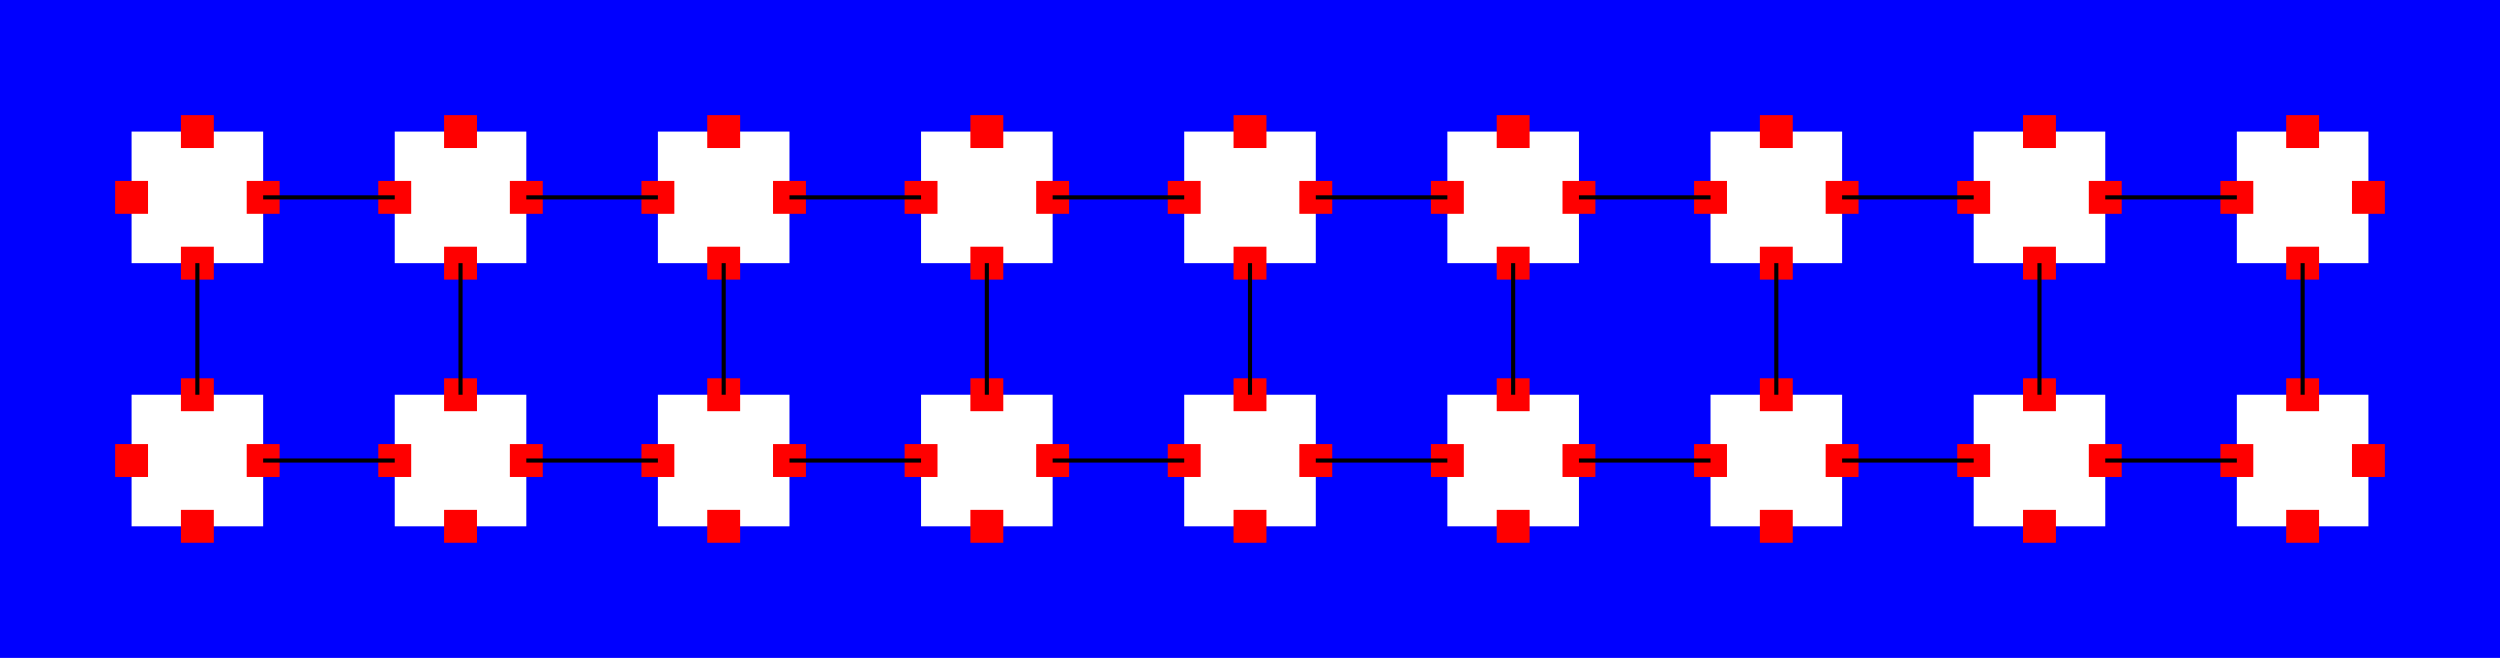
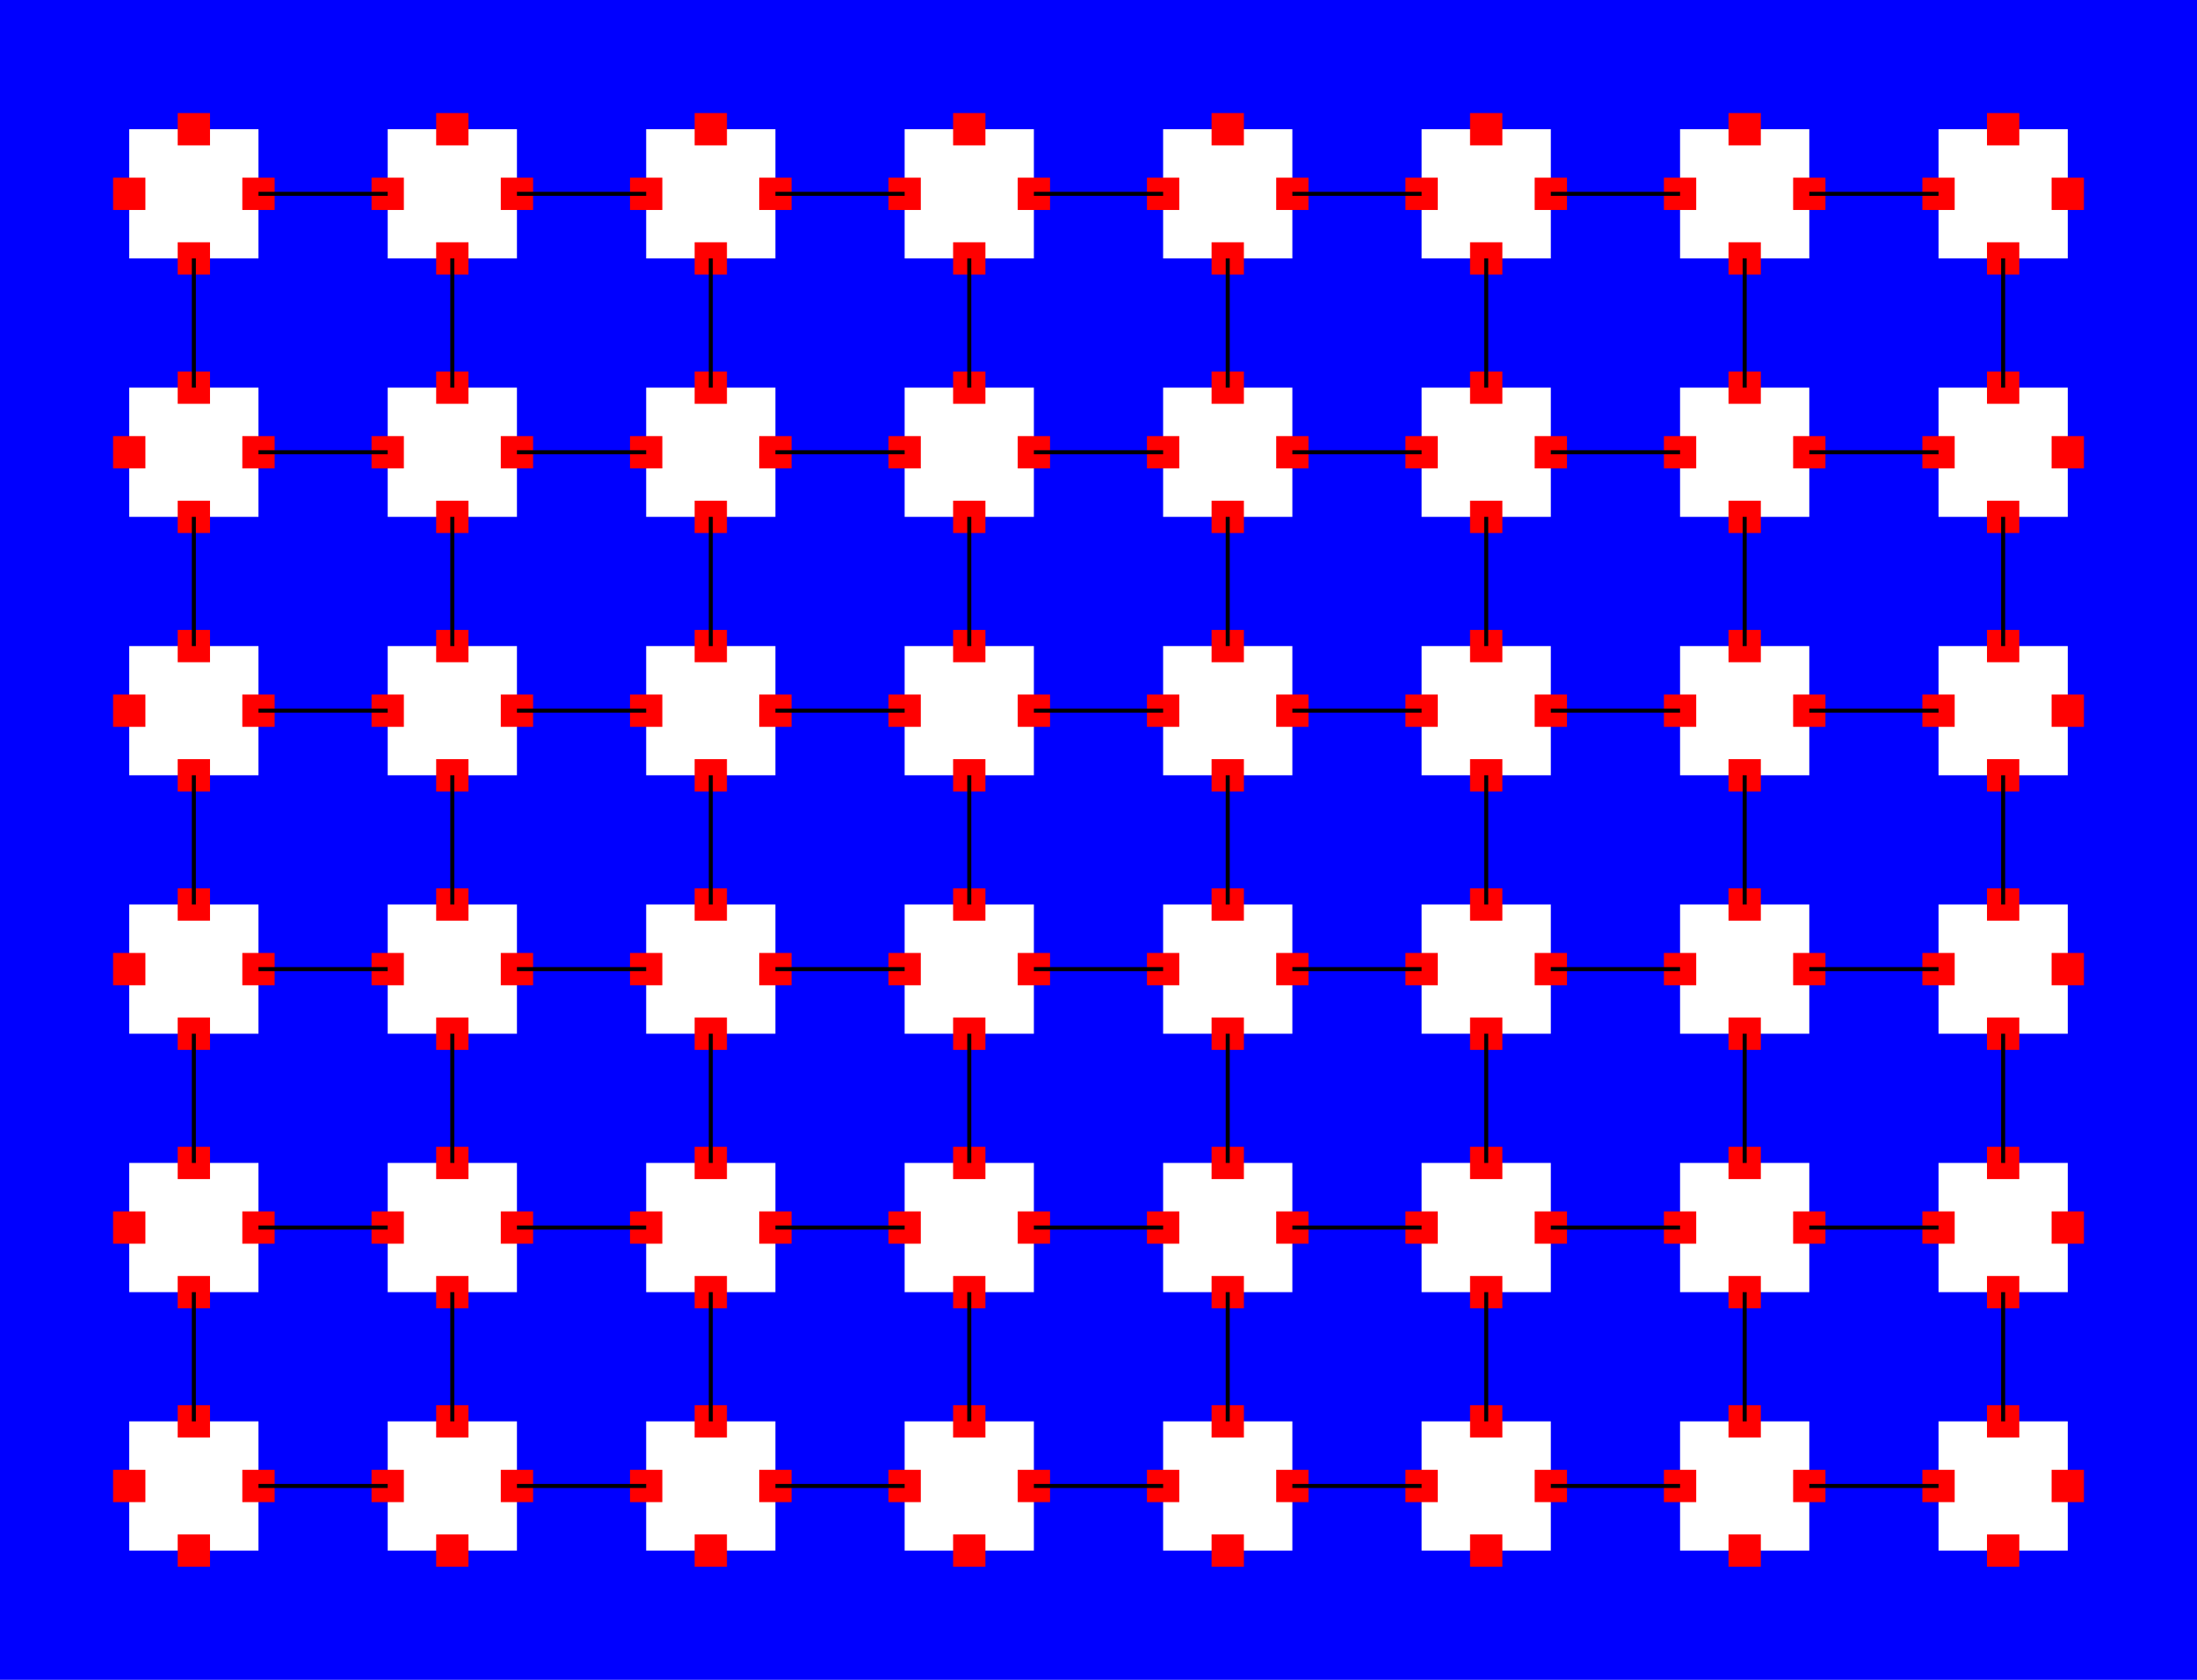
- <svg xmlns="http://www.w3.org/2000/svg" width="608" height="160" viewBox="0 0 608 160">
+ <svg xmlns="http://www.w3.org/2000/svg" width="544" height="416" viewBox="0 0 544 416">
  <defs>
</defs>
-   <rect x="0" y="0" width="608" height="160" fill="blue" />
+   <rect x="0" y="0" width="544" height="416" fill="blue" />
  <rect x="32" y="32" width="32" height="32" fill="white" />
  <rect x="44.0" y="60.0" width="8.0" height="8.0" fill="red" />
  <rect x="60.0" y="44.0" width="8.0" height="8.0" fill="red" />
  <rect x="44.0" y="28.0" width="8.0" height="8.0" fill="red" />
  <rect x="28.0" y="44.0" width="8.0" height="8.0" fill="red" />
  <rect x="96" y="32" width="32" height="32" fill="white" />
  <rect x="108.0" y="60.0" width="8.0" height="8.0" fill="red" />
  <rect x="124.0" y="44.0" width="8.0" height="8.0" fill="red" />
  <rect x="108.0" y="28.0" width="8.0" height="8.0" fill="red" />
  <rect x="92.0" y="44.0" width="8.0" height="8.0" fill="red" />
  <rect x="160" y="32" width="32" height="32" fill="white" />
  <rect x="172.0" y="60.0" width="8.0" height="8.0" fill="red" />
  <rect x="188.0" y="44.0" width="8.0" height="8.0" fill="red" />
  <rect x="172.0" y="28.0" width="8.0" height="8.0" fill="red" />
  <rect x="156.0" y="44.0" width="8.0" height="8.0" fill="red" />
  <rect x="224" y="32" width="32" height="32" fill="white" />
  <rect x="236.0" y="60.0" width="8.0" height="8.0" fill="red" />
  <rect x="252.0" y="44.0" width="8.0" height="8.0" fill="red" />
  <rect x="236.0" y="28.0" width="8.0" height="8.0" fill="red" />
  <rect x="220.0" y="44.0" width="8.0" height="8.0" fill="red" />
  <rect x="288" y="32" width="32" height="32" fill="white" />
  <rect x="300.0" y="60.0" width="8.0" height="8.0" fill="red" />
  <rect x="316.0" y="44.0" width="8.0" height="8.0" fill="red" />
  <rect x="300.0" y="28.0" width="8.0" height="8.0" fill="red" />
  <rect x="284.0" y="44.0" width="8.0" height="8.0" fill="red" />
  <rect x="352" y="32" width="32" height="32" fill="white" />
  <rect x="364.0" y="60.0" width="8.0" height="8.0" fill="red" />
  <rect x="380.0" y="44.0" width="8.0" height="8.0" fill="red" />
  <rect x="364.0" y="28.0" width="8.0" height="8.0" fill="red" />
  <rect x="348.0" y="44.0" width="8.0" height="8.0" fill="red" />
  <rect x="416" y="32" width="32" height="32" fill="white" />
  <rect x="428.0" y="60.0" width="8.0" height="8.0" fill="red" />
  <rect x="444.0" y="44.0" width="8.0" height="8.0" fill="red" />
  <rect x="428.0" y="28.0" width="8.0" height="8.0" fill="red" />
  <rect x="412.0" y="44.0" width="8.0" height="8.0" fill="red" />
  <rect x="480" y="32" width="32" height="32" fill="white" />
  <rect x="492.0" y="60.0" width="8.0" height="8.0" fill="red" />
  <rect x="508.0" y="44.0" width="8.0" height="8.0" fill="red" />
  <rect x="492.0" y="28.0" width="8.0" height="8.0" fill="red" />
  <rect x="476.0" y="44.0" width="8.0" height="8.0" fill="red" />
-   <rect x="544" y="32" width="32" height="32" fill="white" />
-   <rect x="556.0" y="60.0" width="8.0" height="8.0" fill="red" />
-   <rect x="572.0" y="44.0" width="8.0" height="8.0" fill="red" />
-   <rect x="556.0" y="28.0" width="8.0" height="8.0" fill="red" />
-   <rect x="540.0" y="44.0" width="8.0" height="8.0" fill="red" />
  <rect x="32" y="96" width="32" height="32" fill="white" />
  <rect x="44.0" y="124.0" width="8.0" height="8.0" fill="red" />
  <rect x="60.0" y="108.0" width="8.0" height="8.0" fill="red" />
  <rect x="44.0" y="92.0" width="8.0" height="8.0" fill="red" />
  <rect x="28.0" y="108.0" width="8.0" height="8.0" fill="red" />
  <rect x="96" y="96" width="32" height="32" fill="white" />
  <rect x="108.0" y="124.0" width="8.0" height="8.0" fill="red" />
  <rect x="124.0" y="108.0" width="8.0" height="8.0" fill="red" />
  <rect x="108.0" y="92.0" width="8.0" height="8.0" fill="red" />
  <rect x="92.0" y="108.0" width="8.0" height="8.0" fill="red" />
  <rect x="160" y="96" width="32" height="32" fill="white" />
  <rect x="172.0" y="124.0" width="8.0" height="8.0" fill="red" />
  <rect x="188.0" y="108.0" width="8.0" height="8.0" fill="red" />
  <rect x="172.0" y="92.0" width="8.0" height="8.0" fill="red" />
  <rect x="156.0" y="108.0" width="8.0" height="8.0" fill="red" />
  <rect x="224" y="96" width="32" height="32" fill="white" />
  <rect x="236.0" y="124.0" width="8.0" height="8.0" fill="red" />
  <rect x="252.0" y="108.0" width="8.0" height="8.0" fill="red" />
  <rect x="236.0" y="92.0" width="8.0" height="8.0" fill="red" />
  <rect x="220.0" y="108.0" width="8.0" height="8.0" fill="red" />
  <rect x="288" y="96" width="32" height="32" fill="white" />
  <rect x="300.0" y="124.0" width="8.0" height="8.0" fill="red" />
  <rect x="316.0" y="108.0" width="8.0" height="8.0" fill="red" />
  <rect x="300.0" y="92.0" width="8.0" height="8.0" fill="red" />
  <rect x="284.0" y="108.0" width="8.0" height="8.0" fill="red" />
  <rect x="352" y="96" width="32" height="32" fill="white" />
  <rect x="364.0" y="124.0" width="8.0" height="8.0" fill="red" />
  <rect x="380.0" y="108.0" width="8.0" height="8.0" fill="red" />
  <rect x="364.0" y="92.0" width="8.0" height="8.0" fill="red" />
  <rect x="348.0" y="108.0" width="8.0" height="8.0" fill="red" />
  <rect x="416" y="96" width="32" height="32" fill="white" />
  <rect x="428.0" y="124.0" width="8.0" height="8.0" fill="red" />
  <rect x="444.0" y="108.0" width="8.0" height="8.0" fill="red" />
  <rect x="428.0" y="92.0" width="8.0" height="8.0" fill="red" />
  <rect x="412.0" y="108.0" width="8.0" height="8.0" fill="red" />
  <rect x="480" y="96" width="32" height="32" fill="white" />
  <rect x="492.0" y="124.0" width="8.0" height="8.0" fill="red" />
  <rect x="508.0" y="108.0" width="8.0" height="8.0" fill="red" />
  <rect x="492.0" y="92.0" width="8.0" height="8.0" fill="red" />
  <rect x="476.0" y="108.0" width="8.0" height="8.0" fill="red" />
-   <rect x="544" y="96" width="32" height="32" fill="white" />
-   <rect x="556.0" y="124.0" width="8.0" height="8.0" fill="red" />
-   <rect x="572.0" y="108.0" width="8.0" height="8.0" fill="red" />
-   <rect x="556.0" y="92.0" width="8.0" height="8.0" fill="red" />
-   <rect x="540.0" y="108.0" width="8.0" height="8.0" fill="red" />
+   <rect x="32" y="160" width="32" height="32" fill="white" />
+   <rect x="44.0" y="188.0" width="8.0" height="8.0" fill="red" />
+   <rect x="60.0" y="172.0" width="8.0" height="8.0" fill="red" />
+   <rect x="44.0" y="156.0" width="8.0" height="8.0" fill="red" />
+   <rect x="28.0" y="172.0" width="8.0" height="8.0" fill="red" />
+   <rect x="96" y="160" width="32" height="32" fill="white" />
+   <rect x="108.0" y="188.0" width="8.0" height="8.0" fill="red" />
+   <rect x="124.0" y="172.0" width="8.0" height="8.0" fill="red" />
+   <rect x="108.0" y="156.0" width="8.0" height="8.0" fill="red" />
+   <rect x="92.0" y="172.0" width="8.0" height="8.0" fill="red" />
+   <rect x="160" y="160" width="32" height="32" fill="white" />
+   <rect x="172.0" y="188.0" width="8.0" height="8.0" fill="red" />
+   <rect x="188.0" y="172.0" width="8.0" height="8.0" fill="red" />
+   <rect x="172.0" y="156.0" width="8.0" height="8.0" fill="red" />
+   <rect x="156.0" y="172.0" width="8.0" height="8.0" fill="red" />
+   <rect x="224" y="160" width="32" height="32" fill="white" />
+   <rect x="236.0" y="188.0" width="8.0" height="8.0" fill="red" />
+   <rect x="252.0" y="172.0" width="8.0" height="8.0" fill="red" />
+   <rect x="236.0" y="156.0" width="8.0" height="8.0" fill="red" />
+   <rect x="220.0" y="172.0" width="8.0" height="8.0" fill="red" />
+   <rect x="288" y="160" width="32" height="32" fill="white" />
+   <rect x="300.0" y="188.0" width="8.0" height="8.0" fill="red" />
+   <rect x="316.0" y="172.0" width="8.0" height="8.0" fill="red" />
+   <rect x="300.0" y="156.0" width="8.0" height="8.0" fill="red" />
+   <rect x="284.0" y="172.0" width="8.0" height="8.0" fill="red" />
+   <rect x="352" y="160" width="32" height="32" fill="white" />
+   <rect x="364.0" y="188.0" width="8.0" height="8.0" fill="red" />
+   <rect x="380.0" y="172.0" width="8.0" height="8.0" fill="red" />
+   <rect x="364.0" y="156.0" width="8.0" height="8.0" fill="red" />
+   <rect x="348.0" y="172.0" width="8.0" height="8.0" fill="red" />
+   <rect x="416" y="160" width="32" height="32" fill="white" />
+   <rect x="428.0" y="188.0" width="8.0" height="8.0" fill="red" />
+   <rect x="444.0" y="172.0" width="8.0" height="8.0" fill="red" />
+   <rect x="428.0" y="156.0" width="8.0" height="8.0" fill="red" />
+   <rect x="412.0" y="172.0" width="8.0" height="8.0" fill="red" />
+   <rect x="480" y="160" width="32" height="32" fill="white" />
+   <rect x="492.0" y="188.0" width="8.0" height="8.0" fill="red" />
+   <rect x="508.0" y="172.0" width="8.0" height="8.0" fill="red" />
+   <rect x="492.0" y="156.0" width="8.0" height="8.0" fill="red" />
+   <rect x="476.0" y="172.0" width="8.0" height="8.0" fill="red" />
+   <rect x="32" y="224" width="32" height="32" fill="white" />
+   <rect x="44.0" y="252.0" width="8.0" height="8.0" fill="red" />
+   <rect x="60.0" y="236.0" width="8.0" height="8.0" fill="red" />
+   <rect x="44.0" y="220.0" width="8.0" height="8.0" fill="red" />
+   <rect x="28.0" y="236.0" width="8.0" height="8.0" fill="red" />
+   <rect x="96" y="224" width="32" height="32" fill="white" />
+   <rect x="108.0" y="252.0" width="8.0" height="8.0" fill="red" />
+   <rect x="124.0" y="236.0" width="8.0" height="8.0" fill="red" />
+   <rect x="108.0" y="220.0" width="8.0" height="8.0" fill="red" />
+   <rect x="92.0" y="236.0" width="8.0" height="8.0" fill="red" />
+   <rect x="160" y="224" width="32" height="32" fill="white" />
+   <rect x="172.0" y="252.0" width="8.0" height="8.0" fill="red" />
+   <rect x="188.0" y="236.0" width="8.0" height="8.0" fill="red" />
+   <rect x="172.0" y="220.0" width="8.0" height="8.0" fill="red" />
+   <rect x="156.0" y="236.0" width="8.0" height="8.0" fill="red" />
+   <rect x="224" y="224" width="32" height="32" fill="white" />
+   <rect x="236.0" y="252.0" width="8.0" height="8.0" fill="red" />
+   <rect x="252.0" y="236.0" width="8.0" height="8.0" fill="red" />
+   <rect x="236.0" y="220.0" width="8.0" height="8.0" fill="red" />
+   <rect x="220.0" y="236.0" width="8.0" height="8.0" fill="red" />
+   <rect x="288" y="224" width="32" height="32" fill="white" />
+   <rect x="300.0" y="252.0" width="8.0" height="8.0" fill="red" />
+   <rect x="316.0" y="236.0" width="8.0" height="8.0" fill="red" />
+   <rect x="300.0" y="220.0" width="8.0" height="8.0" fill="red" />
+   <rect x="284.0" y="236.0" width="8.0" height="8.0" fill="red" />
+   <rect x="352" y="224" width="32" height="32" fill="white" />
+   <rect x="364.0" y="252.0" width="8.0" height="8.0" fill="red" />
+   <rect x="380.0" y="236.0" width="8.0" height="8.0" fill="red" />
+   <rect x="364.0" y="220.0" width="8.0" height="8.0" fill="red" />
+   <rect x="348.0" y="236.0" width="8.0" height="8.0" fill="red" />
+   <rect x="416" y="224" width="32" height="32" fill="white" />
+   <rect x="428.0" y="252.0" width="8.0" height="8.0" fill="red" />
+   <rect x="444.0" y="236.0" width="8.0" height="8.0" fill="red" />
+   <rect x="428.0" y="220.0" width="8.0" height="8.0" fill="red" />
+   <rect x="412.0" y="236.0" width="8.0" height="8.0" fill="red" />
+   <rect x="480" y="224" width="32" height="32" fill="white" />
+   <rect x="492.0" y="252.0" width="8.0" height="8.0" fill="red" />
+   <rect x="508.0" y="236.0" width="8.0" height="8.0" fill="red" />
+   <rect x="492.0" y="220.0" width="8.0" height="8.0" fill="red" />
+   <rect x="476.0" y="236.0" width="8.0" height="8.0" fill="red" />
+   <rect x="32" y="288" width="32" height="32" fill="white" />
+   <rect x="44.0" y="316.0" width="8.0" height="8.0" fill="red" />
+   <rect x="60.0" y="300.0" width="8.0" height="8.0" fill="red" />
+   <rect x="44.0" y="284.0" width="8.0" height="8.0" fill="red" />
+   <rect x="28.0" y="300.0" width="8.0" height="8.0" fill="red" />
+   <rect x="96" y="288" width="32" height="32" fill="white" />
+   <rect x="108.0" y="316.0" width="8.0" height="8.0" fill="red" />
+   <rect x="124.0" y="300.0" width="8.0" height="8.0" fill="red" />
+   <rect x="108.0" y="284.0" width="8.0" height="8.0" fill="red" />
+   <rect x="92.0" y="300.0" width="8.0" height="8.0" fill="red" />
+   <rect x="160" y="288" width="32" height="32" fill="white" />
+   <rect x="172.0" y="316.0" width="8.0" height="8.0" fill="red" />
+   <rect x="188.0" y="300.0" width="8.0" height="8.0" fill="red" />
+   <rect x="172.0" y="284.0" width="8.0" height="8.0" fill="red" />
+   <rect x="156.0" y="300.0" width="8.0" height="8.0" fill="red" />
+   <rect x="224" y="288" width="32" height="32" fill="white" />
+   <rect x="236.0" y="316.0" width="8.0" height="8.0" fill="red" />
+   <rect x="252.0" y="300.0" width="8.0" height="8.0" fill="red" />
+   <rect x="236.0" y="284.0" width="8.0" height="8.0" fill="red" />
+   <rect x="220.0" y="300.0" width="8.0" height="8.0" fill="red" />
+   <rect x="288" y="288" width="32" height="32" fill="white" />
+   <rect x="300.0" y="316.0" width="8.0" height="8.0" fill="red" />
+   <rect x="316.0" y="300.0" width="8.0" height="8.0" fill="red" />
+   <rect x="300.0" y="284.0" width="8.0" height="8.0" fill="red" />
+   <rect x="284.0" y="300.0" width="8.0" height="8.0" fill="red" />
+   <rect x="352" y="288" width="32" height="32" fill="white" />
+   <rect x="364.0" y="316.0" width="8.0" height="8.0" fill="red" />
+   <rect x="380.0" y="300.0" width="8.0" height="8.0" fill="red" />
+   <rect x="364.0" y="284.0" width="8.0" height="8.0" fill="red" />
+   <rect x="348.0" y="300.0" width="8.0" height="8.0" fill="red" />
+   <rect x="416" y="288" width="32" height="32" fill="white" />
+   <rect x="428.0" y="316.0" width="8.0" height="8.0" fill="red" />
+   <rect x="444.0" y="300.0" width="8.0" height="8.0" fill="red" />
+   <rect x="428.0" y="284.0" width="8.0" height="8.0" fill="red" />
+   <rect x="412.0" y="300.0" width="8.0" height="8.0" fill="red" />
+   <rect x="480" y="288" width="32" height="32" fill="white" />
+   <rect x="492.0" y="316.0" width="8.0" height="8.0" fill="red" />
+   <rect x="508.0" y="300.0" width="8.0" height="8.0" fill="red" />
+   <rect x="492.0" y="284.0" width="8.0" height="8.0" fill="red" />
+   <rect x="476.0" y="300.0" width="8.0" height="8.0" fill="red" />
+   <rect x="32" y="352" width="32" height="32" fill="white" />
+   <rect x="44.0" y="380.0" width="8.0" height="8.0" fill="red" />
+   <rect x="60.0" y="364.0" width="8.0" height="8.0" fill="red" />
+   <rect x="44.0" y="348.0" width="8.0" height="8.0" fill="red" />
+   <rect x="28.0" y="364.0" width="8.0" height="8.0" fill="red" />
+   <rect x="96" y="352" width="32" height="32" fill="white" />
+   <rect x="108.0" y="380.0" width="8.0" height="8.0" fill="red" />
+   <rect x="124.0" y="364.0" width="8.0" height="8.0" fill="red" />
+   <rect x="108.0" y="348.0" width="8.0" height="8.0" fill="red" />
+   <rect x="92.0" y="364.0" width="8.0" height="8.0" fill="red" />
+   <rect x="160" y="352" width="32" height="32" fill="white" />
+   <rect x="172.0" y="380.0" width="8.0" height="8.0" fill="red" />
+   <rect x="188.0" y="364.0" width="8.0" height="8.0" fill="red" />
+   <rect x="172.0" y="348.0" width="8.0" height="8.0" fill="red" />
+   <rect x="156.0" y="364.0" width="8.0" height="8.0" fill="red" />
+   <rect x="224" y="352" width="32" height="32" fill="white" />
+   <rect x="236.0" y="380.0" width="8.0" height="8.0" fill="red" />
+   <rect x="252.0" y="364.0" width="8.0" height="8.0" fill="red" />
+   <rect x="236.0" y="348.0" width="8.0" height="8.0" fill="red" />
+   <rect x="220.0" y="364.0" width="8.0" height="8.0" fill="red" />
+   <rect x="288" y="352" width="32" height="32" fill="white" />
+   <rect x="300.0" y="380.0" width="8.0" height="8.0" fill="red" />
+   <rect x="316.0" y="364.0" width="8.0" height="8.0" fill="red" />
+   <rect x="300.0" y="348.0" width="8.0" height="8.0" fill="red" />
+   <rect x="284.0" y="364.0" width="8.0" height="8.0" fill="red" />
+   <rect x="352" y="352" width="32" height="32" fill="white" />
+   <rect x="364.0" y="380.0" width="8.0" height="8.0" fill="red" />
+   <rect x="380.0" y="364.0" width="8.0" height="8.0" fill="red" />
+   <rect x="364.0" y="348.0" width="8.0" height="8.0" fill="red" />
+   <rect x="348.0" y="364.0" width="8.0" height="8.0" fill="red" />
+   <rect x="416" y="352" width="32" height="32" fill="white" />
+   <rect x="428.0" y="380.0" width="8.0" height="8.0" fill="red" />
+   <rect x="444.0" y="364.0" width="8.0" height="8.0" fill="red" />
+   <rect x="428.0" y="348.0" width="8.0" height="8.0" fill="red" />
+   <rect x="412.0" y="364.0" width="8.0" height="8.0" fill="red" />
+   <rect x="480" y="352" width="32" height="32" fill="white" />
+   <rect x="492.0" y="380.0" width="8.0" height="8.0" fill="red" />
+   <rect x="508.0" y="364.0" width="8.0" height="8.0" fill="red" />
+   <rect x="492.0" y="348.0" width="8.0" height="8.0" fill="red" />
+   <rect x="476.0" y="364.0" width="8.0" height="8.0" fill="red" />
  <path d="M64.0,48.0 L96.0,48.0" stroke="black" stroke-width="1" />
  <path d="M48.0,64.0 L48.0,96.0" stroke="black" stroke-width="1" />
  <path d="M128.0,48.0 L160.0,48.0" stroke="black" stroke-width="1" />
  <path d="M112.0,64.0 L112.0,96.0" stroke="black" stroke-width="1" />
  <path d="M192.0,48.0 L224.0,48.0" stroke="black" stroke-width="1" />
  <path d="M176.0,64.0 L176.0,96.0" stroke="black" stroke-width="1" />
  <path d="M256.0,48.0 L288.0,48.0" stroke="black" stroke-width="1" />
  <path d="M240.0,64.0 L240.0,96.0" stroke="black" stroke-width="1" />
  <path d="M320.0,48.0 L352.0,48.0" stroke="black" stroke-width="1" />
  <path d="M304.0,64.0 L304.0,96.0" stroke="black" stroke-width="1" />
  <path d="M384.0,48.0 L416.0,48.0" stroke="black" stroke-width="1" />
  <path d="M368.0,64.0 L368.0,96.0" stroke="black" stroke-width="1" />
  <path d="M448.0,48.0 L480.0,48.0" stroke="black" stroke-width="1" />
  <path d="M432.0,64.0 L432.0,96.0" stroke="black" stroke-width="1" />
-   <path d="M512.0,48.0 L544.0,48.0" stroke="black" stroke-width="1" />
  <path d="M496.0,64.0 L496.0,96.0" stroke="black" stroke-width="1" />
-   <path d="M560.0,64.0 L560.0,96.0" stroke="black" stroke-width="1" />
  <path d="M64.0,112.0 L96.0,112.0" stroke="black" stroke-width="1" />
+   <path d="M48.0,128.0 L48.0,160.0" stroke="black" stroke-width="1" />
  <path d="M128.0,112.0 L160.0,112.0" stroke="black" stroke-width="1" />
+   <path d="M112.0,128.0 L112.0,160.0" stroke="black" stroke-width="1" />
  <path d="M192.0,112.0 L224.0,112.0" stroke="black" stroke-width="1" />
+   <path d="M176.0,128.0 L176.0,160.0" stroke="black" stroke-width="1" />
  <path d="M256.0,112.0 L288.0,112.0" stroke="black" stroke-width="1" />
+   <path d="M240.0,128.0 L240.0,160.0" stroke="black" stroke-width="1" />
  <path d="M320.0,112.0 L352.0,112.0" stroke="black" stroke-width="1" />
+   <path d="M304.0,128.0 L304.0,160.0" stroke="black" stroke-width="1" />
  <path d="M384.0,112.0 L416.0,112.0" stroke="black" stroke-width="1" />
+   <path d="M368.0,128.0 L368.0,160.0" stroke="black" stroke-width="1" />
  <path d="M448.0,112.0 L480.0,112.0" stroke="black" stroke-width="1" />
-   <path d="M512.0,112.0 L544.0,112.0" stroke="black" stroke-width="1" />
+   <path d="M432.0,128.0 L432.0,160.0" stroke="black" stroke-width="1" />
+   <path d="M496.0,128.0 L496.0,160.0" stroke="black" stroke-width="1" />
+   <path d="M64.0,176.0 L96.0,176.0" stroke="black" stroke-width="1" />
+   <path d="M48.0,192.0 L48.0,224.0" stroke="black" stroke-width="1" />
+   <path d="M128.0,176.0 L160.0,176.0" stroke="black" stroke-width="1" />
+   <path d="M112.0,192.0 L112.0,224.0" stroke="black" stroke-width="1" />
+   <path d="M192.0,176.0 L224.0,176.0" stroke="black" stroke-width="1" />
+   <path d="M176.0,192.0 L176.0,224.0" stroke="black" stroke-width="1" />
+   <path d="M256.0,176.0 L288.0,176.0" stroke="black" stroke-width="1" />
+   <path d="M240.0,192.0 L240.0,224.0" stroke="black" stroke-width="1" />
+   <path d="M320.0,176.0 L352.0,176.0" stroke="black" stroke-width="1" />
+   <path d="M304.0,192.0 L304.0,224.0" stroke="black" stroke-width="1" />
+   <path d="M384.0,176.0 L416.0,176.0" stroke="black" stroke-width="1" />
+   <path d="M368.0,192.0 L368.0,224.0" stroke="black" stroke-width="1" />
+   <path d="M448.0,176.0 L480.0,176.0" stroke="black" stroke-width="1" />
+   <path d="M432.0,192.0 L432.0,224.0" stroke="black" stroke-width="1" />
+   <path d="M496.0,192.0 L496.0,224.0" stroke="black" stroke-width="1" />
+   <path d="M64.0,240.0 L96.0,240.0" stroke="black" stroke-width="1" />
+   <path d="M48.0,256.0 L48.0,288.0" stroke="black" stroke-width="1" />
+   <path d="M128.0,240.0 L160.0,240.0" stroke="black" stroke-width="1" />
+   <path d="M112.0,256.0 L112.0,288.0" stroke="black" stroke-width="1" />
+   <path d="M192.0,240.0 L224.0,240.0" stroke="black" stroke-width="1" />
+   <path d="M176.0,256.0 L176.0,288.0" stroke="black" stroke-width="1" />
+   <path d="M256.0,240.0 L288.0,240.0" stroke="black" stroke-width="1" />
+   <path d="M240.0,256.0 L240.0,288.0" stroke="black" stroke-width="1" />
+   <path d="M320.0,240.0 L352.0,240.0" stroke="black" stroke-width="1" />
+   <path d="M304.0,256.0 L304.0,288.0" stroke="black" stroke-width="1" />
+   <path d="M384.0,240.0 L416.0,240.0" stroke="black" stroke-width="1" />
+   <path d="M368.0,256.0 L368.0,288.0" stroke="black" stroke-width="1" />
+   <path d="M448.0,240.0 L480.0,240.0" stroke="black" stroke-width="1" />
+   <path d="M432.0,256.0 L432.0,288.0" stroke="black" stroke-width="1" />
+   <path d="M496.0,256.0 L496.0,288.0" stroke="black" stroke-width="1" />
+   <path d="M64.0,304.0 L96.0,304.0" stroke="black" stroke-width="1" />
+   <path d="M48.0,320.0 L48.0,352.0" stroke="black" stroke-width="1" />
+   <path d="M128.0,304.0 L160.0,304.0" stroke="black" stroke-width="1" />
+   <path d="M112.0,320.0 L112.0,352.0" stroke="black" stroke-width="1" />
+   <path d="M192.0,304.0 L224.0,304.0" stroke="black" stroke-width="1" />
+   <path d="M176.0,320.0 L176.0,352.0" stroke="black" stroke-width="1" />
+   <path d="M256.0,304.0 L288.0,304.0" stroke="black" stroke-width="1" />
+   <path d="M240.0,320.0 L240.0,352.0" stroke="black" stroke-width="1" />
+   <path d="M320.0,304.0 L352.0,304.0" stroke="black" stroke-width="1" />
+   <path d="M304.0,320.0 L304.0,352.0" stroke="black" stroke-width="1" />
+   <path d="M384.0,304.0 L416.0,304.0" stroke="black" stroke-width="1" />
+   <path d="M368.0,320.0 L368.0,352.0" stroke="black" stroke-width="1" />
+   <path d="M448.0,304.0 L480.0,304.0" stroke="black" stroke-width="1" />
+   <path d="M432.0,320.0 L432.0,352.0" stroke="black" stroke-width="1" />
+   <path d="M496.0,320.0 L496.0,352.0" stroke="black" stroke-width="1" />
+   <path d="M64.0,368.0 L96.0,368.0" stroke="black" stroke-width="1" />
+   <path d="M128.0,368.0 L160.0,368.0" stroke="black" stroke-width="1" />
+   <path d="M192.0,368.0 L224.0,368.0" stroke="black" stroke-width="1" />
+   <path d="M256.0,368.0 L288.0,368.0" stroke="black" stroke-width="1" />
+   <path d="M320.0,368.0 L352.0,368.0" stroke="black" stroke-width="1" />
+   <path d="M384.0,368.0 L416.0,368.0" stroke="black" stroke-width="1" />
+   <path d="M448.0,368.0 L480.0,368.0" stroke="black" stroke-width="1" />
</svg>
